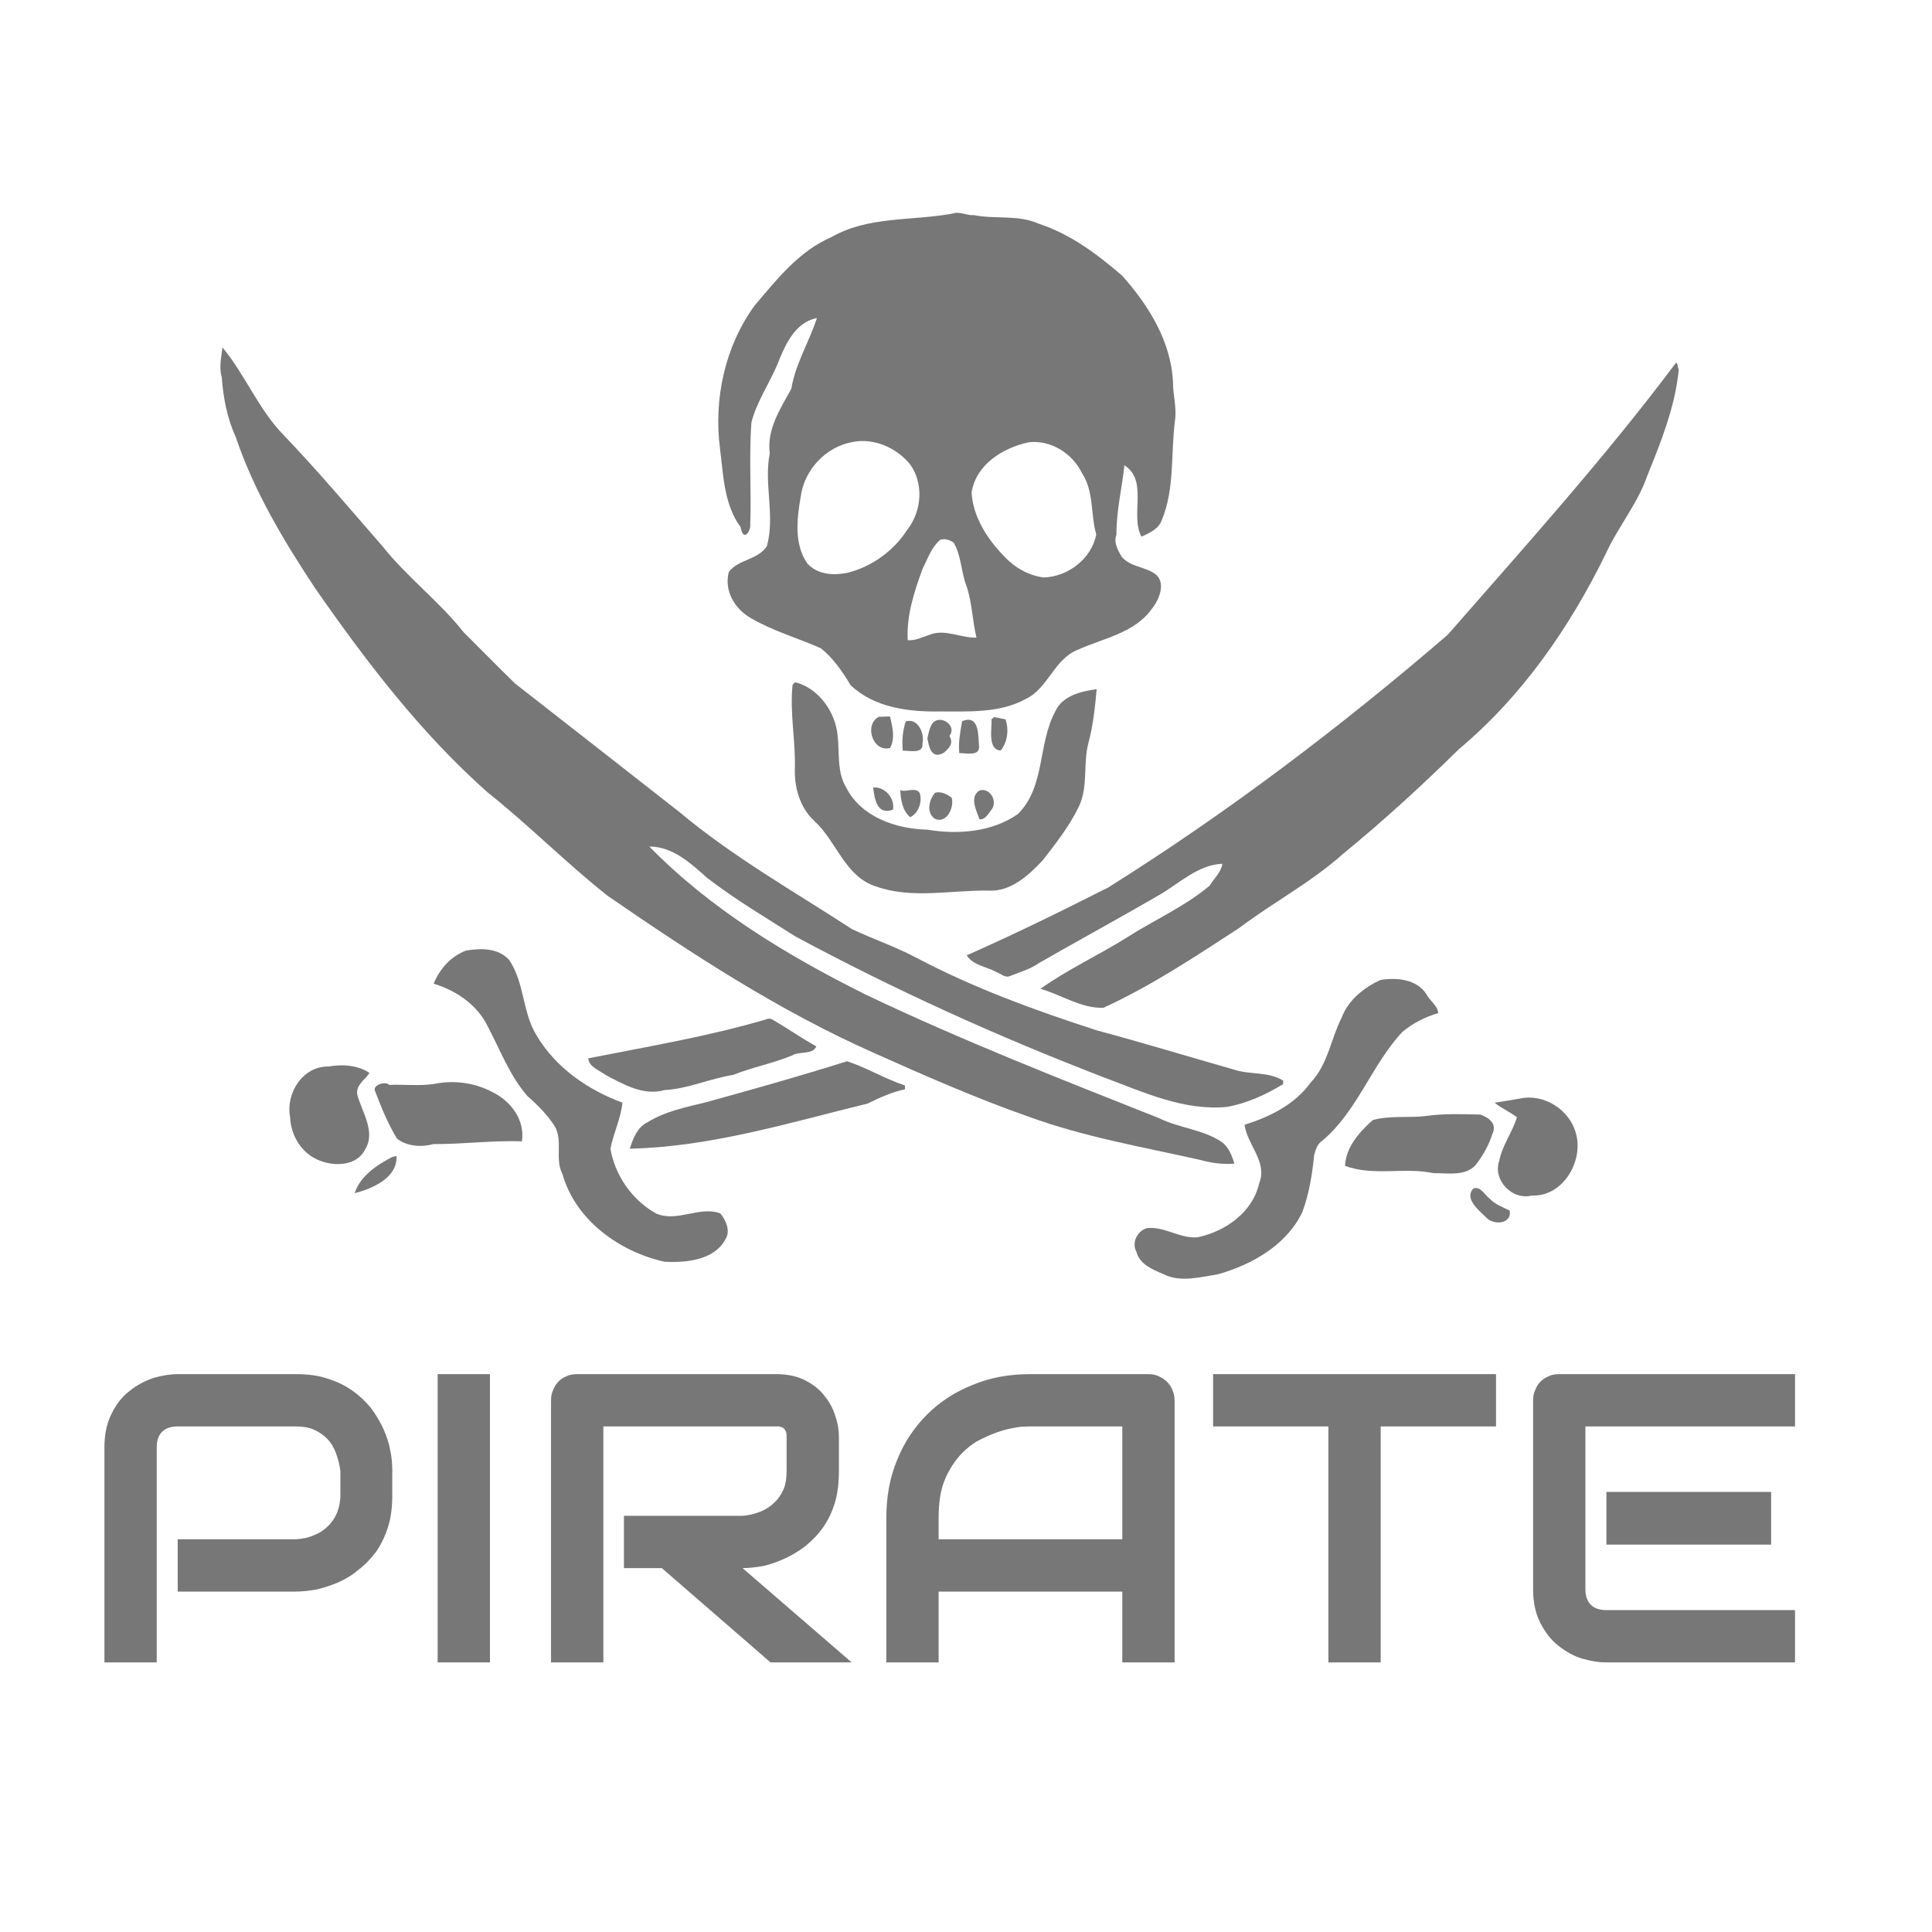
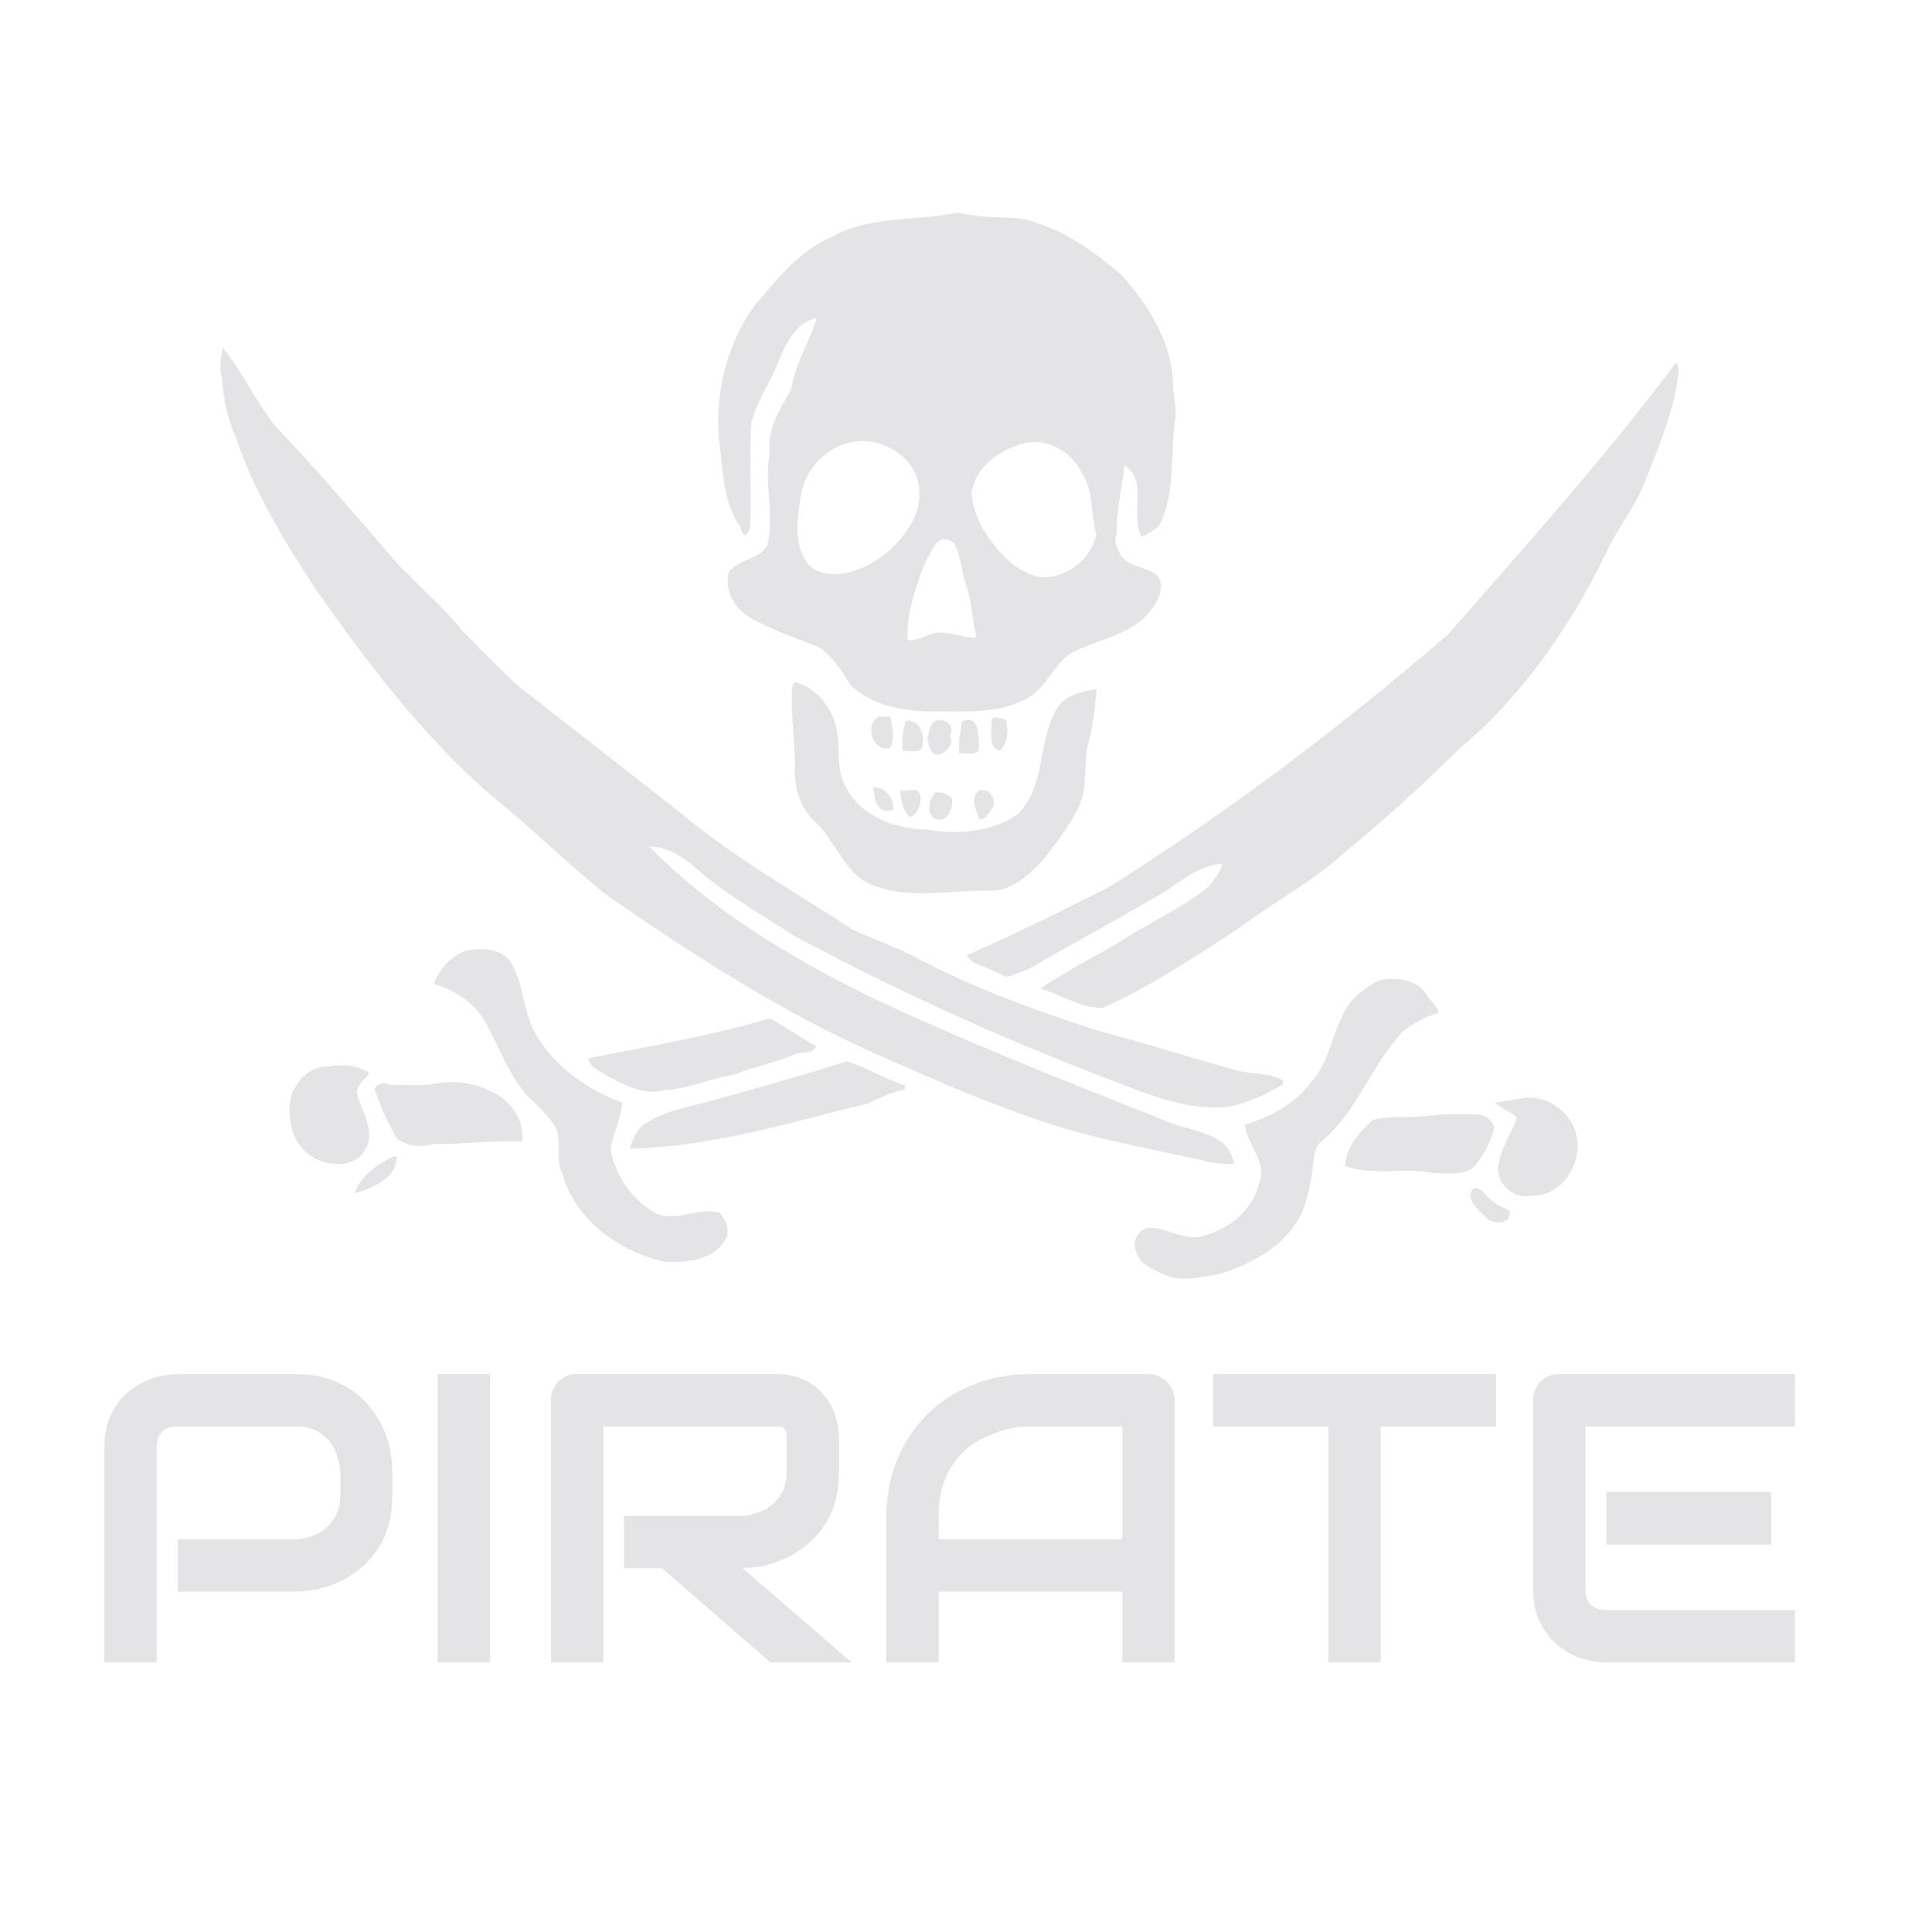
<svg xmlns="http://www.w3.org/2000/svg" width="100%" height="100%" viewBox="0 0 1000 1000" version="1.1" xml:space="preserve" style="fill-rule:evenodd;clip-rule:evenodd;stroke-linejoin:round;stroke-miterlimit:2;">
  <g transform="matrix(0.945842,0,0,0.945842,26.6185,26.2834)">
    <g transform="matrix(1.34477,0,0,1.34477,-3.43348,-293.397)">
      <g transform="matrix(1,0,0,1,-112,181)">
-         <path d="M481.31,103.41C484.19,102.43 487.1,104.3 490.01,104.07C498.75,105.79 507.96,103.79 516.34,107.55C529.21,111.74 540.15,119.96 550.29,128.71C561.03,140.77 570.2,155.46 570.95,172.01C570.94,177.34 572.6,182.58 571.73,187.93C570.03,201.33 571.71,215.59 566.34,228.31C565.06,231.85 561.29,233.44 558.13,234.91C553.37,226.07 561.04,212.15 551.18,205.85C550.19,215.24 547.88,224.52 547.95,234.01C546.72,237.36 548.5,240.27 550,242.97C553.24,247.08 559.11,247.05 563.24,249.76C568.44,253.02 565.48,260.48 562.33,264.3C555.3,274.21 542.32,276.29 532,281.02C522.48,284.91 520.14,296.65 510.99,300.98C500.39,306.78 487.69,306.02 476,306.03C463.32,306.24 449.27,304.47 439.72,295.28C436.41,289.74 432.75,284.41 427.69,280.32C418.17,276.13 408.06,273.24 399.02,267.96C392.47,264.11 388.22,256.82 390.21,249.23C394.2,244.03 402.08,244.42 405.71,238.74C409.11,226.31 404.41,213.52 406.86,201.01C405.62,191.13 411.17,182.9 415.65,174.71C417.32,164.46 422.93,155.65 426.05,145.94C416.92,147.75 413.02,157.16 409.9,164.96C406.57,172.82 401.57,180 399.42,188.34C398.32,202.51 399.48,216.76 398.9,230.95C398.58,233.3 396.05,236.81 395,231C388.28,221.89 388,210.08 386.65,199.29C383.95,179 388.61,157.41 400.76,140.77C409.84,130.14 418.7,118.71 431.99,112.99C446.99,104.37 464.93,106.47 481.31,103.41M440.34,196.43C429.49,198.48 420.93,207.75 419.46,218.64C417.91,227.61 416.69,237.92 422.17,245.83C426.36,250.44 432.89,250.76 438.66,249.57C448.56,247.04 457.47,240.54 462.92,231.94C468.8,224.47 469.62,212.95 463.78,205.22C458.22,198.59 448.99,194.58 440.34,196.43M512.34,196.48C501.78,198.67 490.75,205.54 488.99,217C489.64,226.97 495.39,235.83 502.18,242.82C506.39,247.38 512.07,250.7 518.29,251.5C528.2,251.25 537.82,243.89 539.73,234.02C537.37,225.83 538.83,216.41 533.93,209.07C530.07,201.06 521.3,195.48 512.34,196.48M476.23,236.19C472.63,239.24 471.12,243.93 469.05,248.02C465.64,257.24 462.46,267.07 463.01,277.03C466.16,277.32 468.98,275.73 471.9,274.83C478.09,272.29 484.66,276.21 490.99,275.98C489.31,269.06 489.24,261.82 486.94,255.01C484.69,249.25 484.87,242.69 481.69,237.31C480.08,236.25 478.14,235.53 476.23,236.19Z" style="fill:#777;fill-rule:nonzero;" />
+         <path d="M481.31,103.41C484.19,102.43 487.1,104.3 490.01,104.07C498.75,105.79 507.96,103.79 516.34,107.55C529.21,111.74 540.15,119.96 550.29,128.71C561.03,140.77 570.2,155.46 570.95,172.01C570.94,177.34 572.6,182.58 571.73,187.93C570.03,201.33 571.71,215.59 566.34,228.31C565.06,231.85 561.29,233.44 558.13,234.91C553.37,226.07 561.04,212.15 551.18,205.85C550.19,215.24 547.88,224.52 547.95,234.01C546.72,237.36 548.5,240.27 550,242.97C553.24,247.08 559.11,247.05 563.24,249.76C568.44,253.02 565.48,260.48 562.33,264.3C555.3,274.21 542.32,276.29 532,281.02C522.48,284.91 520.14,296.65 510.99,300.98C500.39,306.78 487.69,306.02 476,306.03C463.32,306.24 449.27,304.47 439.72,295.28C436.41,289.74 432.75,284.41 427.69,280.32C418.17,276.13 408.06,273.24 399.02,267.96C392.47,264.11 388.22,256.82 390.21,249.23C394.2,244.03 402.08,244.42 405.71,238.74C409.11,226.31 404.41,213.52 406.86,201.01C405.62,191.13 411.17,182.9 415.65,174.71C417.32,164.46 422.93,155.65 426.05,145.94C416.92,147.75 413.02,157.16 409.9,164.96C406.57,172.82 401.57,180 399.42,188.34C398.32,202.51 399.48,216.76 398.9,230.95C398.58,233.3 396.05,236.81 395,231C388.28,221.89 388,210.08 386.65,199.29C383.95,179 388.61,157.41 400.76,140.77C409.84,130.14 418.7,118.71 431.99,112.99C446.99,104.37 464.93,106.47 481.31,103.41M440.34,196.43C429.49,198.48 420.93,207.75 419.46,218.64C417.91,227.61 416.69,237.92 422.17,245.83C426.36,250.44 432.89,250.76 438.66,249.57C448.56,247.04 457.47,240.54 462.92,231.94C468.8,224.47 469.62,212.95 463.78,205.22C458.22,198.59 448.99,194.58 440.34,196.43M512.34,196.48C501.78,198.67 490.75,205.54 488.99,217C489.64,226.97 495.39,235.83 502.18,242.82C506.39,247.38 512.07,250.7 518.29,251.5C528.2,251.25 537.82,243.89 539.73,234.02C537.37,225.83 538.83,216.41 533.93,209.07C530.07,201.06 521.3,195.48 512.34,196.48M476.23,236.19C472.63,239.24 471.12,243.93 469.05,248.02C465.64,257.24 462.46,267.07 463.01,277.03C466.16,277.32 468.98,275.73 471.9,274.83C478.09,272.29 484.66,276.21 490.99,275.98C489.31,269.06 489.24,261.82 486.94,255.01C484.69,249.25 484.87,242.69 481.69,237.31C480.08,236.25 478.14,235.53 476.23,236.19Z" style="fill:#e4e4e7;fill-rule:nonzero;" />
      </g>
      <g transform="matrix(1,0,0,1,-112,181)">
-         <path d="M184.15,157.89C193.41,168.99 198.91,183.31 209.24,193.76C223.1,208.25 236.05,223.63 249.24,238.76C259.23,251.34 272.27,261.16 282.26,273.75C289.25,280.74 296.2,287.79 303.27,294.7C325.57,312.07 347.81,329.51 370.07,346.94C391.82,365.16 416.61,379.19 440.34,394.61C448.79,398.62 457.71,401.62 466.01,405.99C489.58,418.47 514.72,427.65 540.04,435.83C558.79,440.88 577.4,446.52 596.08,451.87C602.52,453.91 609.89,452.54 615.82,456.27C615.8,456.62 615.77,457.34 615.75,457.7C608.72,461.96 601.11,465.48 592.97,466.94C575.43,468.66 559.01,460.96 543,455C499.99,438.48 457.92,419.42 417.34,397.61C405.17,389.87 392.72,382.51 381.29,373.68C374.72,367.78 367.25,360.94 357.87,361.01C382.85,386.55 413.99,405.35 445.84,421.22C484.87,439.83 525.16,455.63 565.34,471.55C573.52,475.61 583.11,476.08 590.78,481.22C593.65,483.36 594.95,486.71 595.93,490.04C591.33,490.39 586.76,489.83 582.33,488.6C558.78,483.29 534.82,479.21 512.08,470.88C490.61,463.36 469.8,454.16 449.04,444.89C410.7,427.87 375.38,404.81 340.92,381.07C324.03,367.72 308.91,352.35 292.05,338.96C264.84,314.85 242.66,285.76 221.96,256.02C209.11,236.66 197.02,216.45 189.55,194.34C186.06,186.71 184.47,178.34 183.87,170.01C182.67,166.02 183.7,161.92 184.15,157.89Z" style="fill:#777;fill-rule:nonzero;" />
+         <path d="M184.15,157.89C193.41,168.99 198.91,183.31 209.24,193.76C223.1,208.25 236.05,223.63 249.24,238.76C259.23,251.34 272.27,261.16 282.26,273.75C289.25,280.74 296.2,287.79 303.27,294.7C325.57,312.07 347.81,329.51 370.07,346.94C391.82,365.16 416.61,379.19 440.34,394.61C448.79,398.62 457.71,401.62 466.01,405.99C489.58,418.47 514.72,427.65 540.04,435.83C558.79,440.88 577.4,446.52 596.08,451.87C602.52,453.91 609.89,452.54 615.82,456.27C615.8,456.62 615.77,457.34 615.75,457.7C608.72,461.96 601.11,465.48 592.97,466.94C575.43,468.66 559.01,460.96 543,455C499.99,438.48 457.92,419.42 417.34,397.61C405.17,389.87 392.72,382.51 381.29,373.68C374.72,367.78 367.25,360.94 357.87,361.01C382.85,386.55 413.99,405.35 445.84,421.22C484.87,439.83 525.16,455.63 565.34,471.55C573.52,475.61 583.11,476.08 590.78,481.22C593.65,483.36 594.95,486.71 595.93,490.04C591.33,490.39 586.76,489.83 582.33,488.6C558.78,483.29 534.82,479.21 512.08,470.88C490.61,463.36 469.8,454.16 449.04,444.89C410.7,427.87 375.38,404.81 340.92,381.07C324.03,367.72 308.91,352.35 292.05,338.96C264.84,314.85 242.66,285.76 221.96,256.02C209.11,236.66 197.02,216.45 189.55,194.34C186.06,186.71 184.47,178.34 183.87,170.01C182.67,166.02 183.7,161.92 184.15,157.89Z" style="fill:#e4e4e7;fill-rule:nonzero;" />
      </g>
      <g transform="matrix(1,0,0,1,-112,181)">
-         <path d="M775.39,164.48C776.26,163.11 776.38,166.37 776.78,166.99C775.27,182.04 769.63,196.12 764,210C760.03,221.54 752.02,230.98 747,242C732.36,271.89 712.97,299.9 687.31,321.36C672.19,336.29 656.51,350.59 640.06,364.06C627.19,375.58 611.8,383.65 598.05,394.04C580.12,405.71 562.15,417.7 542.65,426.61C533.67,426.95 525.53,421.32 517.02,418.89C528,411.06 540.57,405.29 552.06,398.09C563.26,390.9 575.64,385.51 585.91,376.9C587.6,373.98 590.59,371.48 591.07,368C581.08,368.37 573.19,376.28 564.95,380.96C548.86,390.29 532.5,399.18 516.37,408.44C512.86,410.93 508.65,412.08 504.7,413.67C502.62,414.63 500.84,412.66 498.99,412.03C494.99,409.82 489.61,409.38 487.01,405.27C506.51,396.66 525.65,387.25 544.67,377.62C593.33,347.08 639.28,312.25 682.79,274.79C714.35,238.69 746.57,202.91 775.39,164.48Z" style="fill:#777;fill-rule:nonzero;" />
+         <path d="M775.39,164.48C776.26,163.11 776.38,166.37 776.78,166.99C775.27,182.04 769.63,196.12 764,210C760.03,221.54 752.02,230.98 747,242C732.36,271.89 712.97,299.9 687.31,321.36C672.19,336.29 656.51,350.59 640.06,364.06C627.19,375.58 611.8,383.65 598.05,394.04C580.12,405.71 562.15,417.7 542.65,426.61C533.67,426.95 525.53,421.32 517.02,418.89C528,411.06 540.57,405.29 552.06,398.09C563.26,390.9 575.64,385.51 585.91,376.9C587.6,373.98 590.59,371.48 591.07,368C581.08,368.37 573.19,376.28 564.95,380.96C548.86,390.29 532.5,399.18 516.37,408.44C512.86,410.93 508.65,412.08 504.7,413.67C502.62,414.63 500.84,412.66 498.99,412.03C494.99,409.82 489.61,409.38 487.01,405.27C506.51,396.66 525.65,387.25 544.67,377.62C593.33,347.08 639.28,312.25 682.79,274.79C714.35,238.69 746.57,202.91 775.39,164.48Z" style="fill:#e4e4e7;fill-rule:nonzero;" />
      </g>
      <g transform="matrix(1,0,0,1,-112,181)">
-         <path d="M417.22,294.14C426.61,296.47 433.51,306.05 434.46,315.65C435.35,322.72 434.07,330.58 437.99,337.01C444.07,349.03 458.3,353.85 471,354.13C483.43,356.2 497.18,355.18 507.82,347.8C519.06,336.7 515.9,319.23 523.05,306.03C525.92,299.6 533.62,297.82 539.91,296.96C539.22,304.27 538.5,311.54 536.59,318.66C534.26,327.24 536.57,336.51 532.66,344.72C528.8,352.75 523.24,359.81 517.79,366.79C512.05,372.83 504.94,379.39 496.01,378.93C480.64,378.66 464.82,382.5 449.91,377.18C437.47,373.13 434.11,359.01 425.21,350.79C419.41,345.55 416.98,337.68 417.07,330.01C417.5,318.36 414.94,306.83 416.15,295.19C416.41,294.93 416.95,294.4 417.22,294.14Z" style="fill:#777;fill-rule:nonzero;" />
+         <path d="M417.22,294.14C426.61,296.47 433.51,306.05 434.46,315.65C435.35,322.72 434.07,330.58 437.99,337.01C444.07,349.03 458.3,353.85 471,354.13C483.43,356.2 497.18,355.18 507.82,347.8C519.06,336.7 515.9,319.23 523.05,306.03C525.92,299.6 533.62,297.82 539.91,296.96C539.22,304.27 538.5,311.54 536.59,318.66C534.26,327.24 536.57,336.51 532.66,344.72C528.8,352.75 523.24,359.81 517.79,366.79C512.05,372.83 504.94,379.39 496.01,378.93C480.64,378.66 464.82,382.5 449.91,377.18C437.47,373.13 434.11,359.01 425.21,350.79C419.41,345.55 416.98,337.68 417.07,330.01C417.5,318.36 414.94,306.83 416.15,295.19C416.41,294.93 416.95,294.4 417.22,294.14Z" style="fill:#e4e4e7;fill-rule:nonzero;" />
      </g>
      <g transform="matrix(1,0,0,1,-112,181)">
-         <path d="M451.27,308.21L455.81,308.06C456.75,312.25 458.04,316.92 455.81,320.89C448.81,322.78 445.08,311.35 451.27,308.21Z" style="fill:#777;fill-rule:nonzero;" />
+         <path d="M451.27,308.21L455.81,308.06C456.75,312.25 458.04,316.92 455.81,320.89C448.81,322.78 445.08,311.35 451.27,308.21Z" style="fill:#e4e4e7;fill-rule:nonzero;" />
      </g>
      <g transform="matrix(1,0,0,1,-112,181)">
-         <path d="M498.16,308.32C499.71,308.61 501.25,308.92 502.8,309.24C504.23,313.42 503.67,318.44 500.83,321.92C495.34,321.61 497.37,312.75 497.11,309.19C497.37,308.98 497.9,308.54 498.16,308.32Z" style="fill:#777;fill-rule:nonzero;" />
+         <path d="M498.16,308.32C499.71,308.61 501.25,308.92 502.8,309.24C504.23,313.42 503.67,318.44 500.83,321.92C495.34,321.61 497.37,312.75 497.11,309.19C497.37,308.98 497.9,308.54 498.16,308.32Z" style="fill:#e4e4e7;fill-rule:nonzero;" />
      </g>
      <g transform="matrix(1,0,0,1,-112,181)">
-         <path d="M476.23,309.44C478.98,309.55 482.47,312.56 480.01,316C481.9,319.31 479.58,321.09 477.74,322.82C472.49,325.77 471.65,320.18 471.01,317C471.77,313.96 472.19,309.36 476.23,309.44Z" style="fill:#777;fill-rule:nonzero;" />
+         <path d="M476.23,309.44C478.98,309.55 482.47,312.56 480.01,316C481.9,319.31 479.58,321.09 477.74,322.82C472.49,325.77 471.65,320.18 471.01,317C471.77,313.96 472.19,309.36 476.23,309.44Z" style="fill:#e4e4e7;fill-rule:nonzero;" />
      </g>
      <g transform="matrix(1,0,0,1,-112,181)">
-         <path d="M462.21,310.09C467.15,308.5 469.97,315.08 469.02,319.02C469.48,323.43 463.98,321.93 461.01,321.99C460.59,317.95 460.94,313.92 462.21,310.09Z" style="fill:#777;fill-rule:nonzero;" />
+         <path d="M462.21,310.09C467.15,308.5 469.97,315.08 469.02,319.02C469.48,323.43 463.98,321.93 461.01,321.99C460.59,317.95 460.94,313.92 462.21,310.09Z" style="fill:#e4e4e7;fill-rule:nonzero;" />
      </g>
      <g transform="matrix(1,0,0,1,-112,181)">
-         <path d="M485.13,310.03C492.34,306.92 491.64,316.33 492.03,320C492.47,324.43 486.98,322.93 484,322.99C483.54,318.6 484.42,314.31 485.13,310.03Z" style="fill:#777;fill-rule:nonzero;" />
+         <path d="M485.13,310.03C492.34,306.92 491.64,316.33 492.03,320C492.47,324.43 486.98,322.93 484,322.99C483.54,318.6 484.42,314.31 485.13,310.03Z" style="fill:#e4e4e7;fill-rule:nonzero;" />
      </g>
      <g transform="matrix(1,0,0,1,-112,181)">
-         <path d="M448.96,336.97C453.72,336.54 457.86,341.34 457.01,346C450.33,348.45 449.48,341.3 448.96,336.97Z" style="fill:#777;fill-rule:nonzero;" />
+         <path d="M448.96,336.97C453.72,336.54 457.86,341.34 457.01,346C450.33,348.45 449.48,341.3 448.96,336.97Z" style="fill:#e4e4e7;fill-rule:nonzero;" />
      </g>
      <g transform="matrix(1,0,0,1,-112,181)">
-         <path d="M459.97,338C461.88,339.18 466.32,336.51 467.89,339.23C469.04,342.76 467.38,347.44 464.04,349.06C460.86,346.56 460.18,341.87 459.97,338Z" style="fill:#777;fill-rule:nonzero;" />
+         <path d="M459.97,338C461.88,339.18 466.32,336.51 467.89,339.23C469.04,342.76 467.38,347.44 464.04,349.06C460.86,346.56 460.18,341.87 459.97,338Z" style="fill:#e4e4e7;fill-rule:nonzero;" />
      </g>
      <g transform="matrix(1,0,0,1,-112,181)">
-         <path d="M492.24,338.19C496.54,336.89 499.78,342.71 497.05,346.03C495.82,347.58 494.52,350.23 492.21,349.9C490.94,346.28 488.02,340.78 492.24,338.19Z" style="fill:#777;fill-rule:nonzero;" />
+         <path d="M492.24,338.19C496.54,336.89 499.78,342.71 497.05,346.03C495.82,347.58 494.52,350.23 492.21,349.9C490.94,346.28 488.02,340.78 492.24,338.19Z" style="fill:#e4e4e7;fill-rule:nonzero;" />
      </g>
      <g transform="matrix(1,0,0,1,-112,181)">
-         <path d="M474.17,339.09C476.65,338.47 479.02,339.67 480.92,341.18C481.97,344.96 479.03,351.67 474.24,349.81C470.41,347.47 471.58,342 474.17,339.09Z" style="fill:#777;fill-rule:nonzero;" />
+         <path d="M474.17,339.09C476.65,338.47 479.02,339.67 480.92,341.18C481.97,344.96 479.03,351.67 474.24,349.81C470.41,347.47 471.58,342 474.17,339.09Z" style="fill:#e4e4e7;fill-rule:nonzero;" />
      </g>
      <g transform="matrix(1,0,0,1,-112,181)">
-         <path d="M283.31,403.32C289.38,402.34 296.38,402.21 300.83,407.17C307.13,416.43 306.15,428.54 312.04,437.97C319.73,450.97 332.93,460.09 346.92,465.22C346.27,471.66 343.25,477.66 342.03,484C343.92,494.94 350.92,504.93 360.66,510.35C369.36,514.03 378.18,507.16 386.76,510.28C389.01,513.08 391.04,517.45 388.81,520.85C384.3,529.38 372.6,530.42 364.04,529.96C345.71,525.91 327.77,513.01 322.51,494.27C319.26,488.18 322.87,480.69 319.3,474.7C316.33,470.13 312.46,466.22 308.37,462.66C301,454.3 297.17,443.7 292,433.99C287.75,425.34 279.16,419.53 270.1,416.81C272.58,410.73 277.1,405.66 283.31,403.32Z" style="fill:#777;fill-rule:nonzero;" />
+         <path d="M283.31,403.32C289.38,402.34 296.38,402.21 300.83,407.17C307.13,416.43 306.15,428.54 312.04,437.97C319.73,450.97 332.93,460.09 346.92,465.22C346.27,471.66 343.25,477.66 342.03,484C343.92,494.94 350.92,504.93 360.66,510.35C369.36,514.03 378.18,507.16 386.76,510.28C389.01,513.08 391.04,517.45 388.81,520.85C384.3,529.38 372.6,530.42 364.04,529.96C345.71,525.91 327.77,513.01 322.51,494.27C319.26,488.18 322.87,480.69 319.3,474.7C316.33,470.13 312.46,466.22 308.37,462.66C301,454.3 297.17,443.7 292,433.99C287.75,425.34 279.16,419.53 270.1,416.81C272.58,410.73 277.1,405.66 283.31,403.32Z" style="fill:#e4e4e7;fill-rule:nonzero;" />
      </g>
      <g transform="matrix(1,0,0,1,-112,181)">
-         <path d="M655.31,415.31C661.79,414.2 670.12,414.95 674.02,420.99C675.27,423.62 678.73,425.73 678.89,428.78C673.57,430.34 668.65,432.84 664.35,436.38C651.74,449.88 646.04,468.64 631.72,480.71C629.74,481.95 629.09,484.25 628.43,486.32C627.63,494.24 626.41,502.21 623.62,509.69C617.19,523.23 603.01,531.21 589.08,535.11C581.82,536.19 574.03,538.52 567.03,534.99C562.67,533.13 557.4,531.02 556.08,525.93C554.05,522.29 556.36,517.45 560.3,516.29C567.58,515.45 573.75,520.68 581,520C592.32,517.63 603.4,509.79 606.03,498.02C609.58,489.29 601.03,482.23 600.09,474.21C610.36,471 620.58,465.95 627.01,457.01C633.97,449.72 635.18,439.36 639.58,430.66C642.27,423.47 648.57,418.48 655.31,415.31Z" style="fill:#777;fill-rule:nonzero;" />
+         <path d="M655.31,415.31C661.79,414.2 670.12,414.95 674.02,420.99C675.27,423.62 678.73,425.73 678.89,428.78C673.57,430.34 668.65,432.84 664.35,436.38C651.74,449.88 646.04,468.64 631.72,480.71C629.74,481.95 629.09,484.25 628.43,486.32C627.63,494.24 626.41,502.21 623.62,509.69C617.19,523.23 603.01,531.21 589.08,535.11C581.82,536.19 574.03,538.52 567.03,534.99C562.67,533.13 557.4,531.02 556.08,525.93C554.05,522.29 556.36,517.45 560.3,516.29C567.58,515.45 573.75,520.68 581,520C592.32,517.63 603.4,509.79 606.03,498.02C609.58,489.29 601.03,482.23 600.09,474.21C610.36,471 620.58,465.95 627.01,457.01C633.97,449.72 635.18,439.36 639.58,430.66C642.27,423.47 648.57,418.48 655.31,415.31Z" style="fill:#e4e4e7;fill-rule:nonzero;" />
      </g>
      <g transform="matrix(1,0,0,1,-112,181)">
-         <path d="M405.31,431.35C406.37,430.87 407.38,430.97 408.34,431.63C414.22,435.07 419.81,439.01 425.8,442.3C424.57,445.83 418.63,444.23 415.96,446.02C408.14,449.27 399.83,450.77 391.98,453.92C382.52,455.4 373.63,459.61 364.01,460.11C355.62,462.57 347.21,457.76 340.05,453.93C337.54,452.09 333.31,450.7 332.99,447.19C357.19,442.4 381.6,438.33 405.31,431.35Z" style="fill:#777;fill-rule:nonzero;" />
+         <path d="M405.31,431.35C406.37,430.87 407.38,430.97 408.34,431.63C414.22,435.07 419.81,439.01 425.8,442.3C424.57,445.83 418.63,444.23 415.96,446.02C408.14,449.27 399.83,450.77 391.98,453.92C382.52,455.4 373.63,459.61 364.01,460.11C355.62,462.57 347.21,457.76 340.05,453.93C337.54,452.09 333.31,450.7 332.99,447.19C357.19,442.4 381.6,438.33 405.31,431.35Z" style="fill:#e4e4e7;fill-rule:nonzero;" />
      </g>
      <g transform="matrix(1,0,0,1,-112,181)">
-         <path d="M438.3,448.38C446.17,450.89 453.75,455.59 461.87,458.21C461.88,458.6 461.9,459.37 461.92,459.76C456.57,460.93 451.56,463.18 446.68,465.59C414.81,473.39 382.97,483.21 349.91,483.96C351.24,479.84 353,475.1 357.19,473.18C364.41,468.66 372.91,467.05 381.07,465.02C400.22,459.73 419.37,454.35 438.3,448.38Z" style="fill:#777;fill-rule:nonzero;" />
+         <path d="M438.3,448.38C446.17,450.89 453.75,455.59 461.87,458.21C461.88,458.6 461.9,459.37 461.92,459.76C456.57,460.93 451.56,463.18 446.68,465.59C414.81,473.39 382.97,483.21 349.91,483.96C351.24,479.84 353,475.1 357.19,473.18C364.41,468.66 372.91,467.05 381.07,465.02C400.22,459.73 419.37,454.35 438.3,448.38Z" style="fill:#e4e4e7;fill-rule:nonzero;" />
      </g>
      <g transform="matrix(1,0,0,1,-112,181)">
-         <path d="M227.34,450.51C232.87,449.54 239.2,449.9 243.99,453.13C242.17,455.93 238.31,458.08 239.02,461.98C240.87,468.94 246.65,477.06 242.22,484.23C239.03,490.82 230.22,491.29 224.06,488.92C216.58,486.27 211.96,478.81 211.68,471.07C209.82,461.38 216.83,450.31 227.34,450.51Z" style="fill:#777;fill-rule:nonzero;" />
+         <path d="M227.34,450.51C232.87,449.54 239.2,449.9 243.99,453.13C242.17,455.93 238.31,458.08 239.02,461.98C240.87,468.94 246.65,477.06 242.22,484.23C239.03,490.82 230.22,491.29 224.06,488.92C216.58,486.27 211.96,478.81 211.68,471.07C209.82,461.38 216.83,450.31 227.34,450.51Z" style="fill:#e4e4e7;fill-rule:nonzero;" />
      </g>
      <g transform="matrix(1,0,0,1,-112,181)">
-         <path d="M270.35,457.59C278.34,455.96 286.83,457.08 294.03,460.94C301.46,464.51 307.34,472.29 306.02,480.96C293.97,480.53 282.02,482.16 270,482.08C265.13,483.42 259.23,483.07 255.15,479.83C251.51,473.81 248.8,467.28 246.34,460.71C244.76,458 250.78,456.32 251.99,458.01C258.09,457.71 264.28,458.54 270.35,457.59Z" style="fill:#777;fill-rule:nonzero;" />
+         <path d="M270.35,457.59C278.34,455.96 286.83,457.08 294.03,460.94C301.46,464.51 307.34,472.29 306.02,480.96C293.97,480.53 282.02,482.16 270,482.08C265.13,483.42 259.23,483.07 255.15,479.83C251.51,473.81 248.8,467.28 246.34,460.71C244.76,458 250.78,456.32 251.99,458.01C258.09,457.71 264.28,458.54 270.35,457.59Z" style="fill:#e4e4e7;fill-rule:nonzero;" />
      </g>
      <g transform="matrix(1,0,0,1,-112,181)">
-         <path d="M712.35,463.53C721.85,461.52 732.01,467.94 734.75,477.12C738.45,488.56 729.77,503.64 716.99,503.01C708.93,505.1 700.96,496.58 703.72,488.89C704.94,482.55 709.11,477.22 710.92,471.17C708.07,468.92 704.59,467.57 701.85,465.23C705.37,464.74 708.82,464.08 712.35,463.53Z" style="fill:#777;fill-rule:nonzero;" />
+         <path d="M712.35,463.53C721.85,461.52 732.01,467.94 734.75,477.12C738.45,488.56 729.77,503.64 716.99,503.01C708.93,505.1 700.96,496.58 703.72,488.89C704.94,482.55 709.11,477.22 710.92,471.17C708.07,468.92 704.59,467.57 701.85,465.23C705.37,464.74 708.82,464.08 712.35,463.53Z" style="fill:#e4e4e7;fill-rule:nonzero;" />
      </g>
      <g transform="matrix(1,0,0,1,-112,181)">
-         <path d="M674.35,470.59C681.49,469.62 688.75,469.89 695.96,470.07C699.13,471.09 703.08,473.71 700.92,477.95C699.61,482.23 697.4,486.17 694.75,489.78C690.78,495.44 682.95,493.84 677,493.91C665.09,491.39 652.58,495.25 640.98,490.95C641.27,483.35 646.84,477.14 652.27,472.3C659.47,470.3 667.02,471.59 674.35,470.59Z" style="fill:#777;fill-rule:nonzero;" />
+         <path d="M674.35,470.59C681.49,469.62 688.75,469.89 695.96,470.07C699.13,471.09 703.08,473.71 700.92,477.95C699.61,482.23 697.4,486.17 694.75,489.78C690.78,495.44 682.95,493.84 677,493.91C665.09,491.39 652.58,495.25 640.98,490.95C641.27,483.35 646.84,477.14 652.27,472.3C659.47,470.3 667.02,471.59 674.35,470.59Z" style="fill:#e4e4e7;fill-rule:nonzero;" />
      </g>
      <g transform="matrix(1,0,0,1,-112,181)">
-         <path d="M253.27,487.32C253.7,487.22 254.56,487.02 254.99,486.92C255.45,495.75 245.31,500.19 237.95,502.05C240.18,495.13 247.02,490.53 253.27,487.32Z" style="fill:#777;fill-rule:nonzero;" />
+         <path d="M253.27,487.32C253.7,487.22 254.56,487.02 254.99,486.92C255.45,495.75 245.31,500.19 237.95,502.05C240.18,495.13 247.02,490.53 253.27,487.32Z" style="fill:#e4e4e7;fill-rule:nonzero;" />
      </g>
      <g transform="matrix(1,0,0,1,-112,181)">
-         <path d="M693.22,500.13C696.16,499.16 697.77,502.77 699.77,504.23C701.99,506.64 705.12,507.71 707.96,509.15C708.98,514.76 701.14,515.27 698.22,511.76C695.46,509.07 689.32,504.2 693.22,500.13Z" style="fill:#777;fill-rule:nonzero;" />
+         <path d="M693.22,500.13C696.16,499.16 697.77,502.77 699.77,504.23C701.99,506.64 705.12,507.71 707.96,509.15C708.98,514.76 701.14,515.27 698.22,511.76C695.46,509.07 689.32,504.2 693.22,500.13Z" style="fill:#e4e4e7;fill-rule:nonzero;" />
      </g>
    </g>
    <g transform="matrix(1.56501,0,0,1.56501,-180.982,-456.017)">
      <g transform="matrix(144,0,0,144,123.805,854.922)">
-         <path d="M0.771,-0.407C0.771,-0.378 0.768,-0.352 0.761,-0.33C0.754,-0.307 0.744,-0.287 0.732,-0.269C0.719,-0.252 0.705,-0.237 0.689,-0.225C0.674,-0.212 0.657,-0.202 0.639,-0.194C0.622,-0.187 0.604,-0.181 0.587,-0.177C0.569,-0.174 0.552,-0.172 0.537,-0.172L0.25,-0.172L0.25,-0.299L0.537,-0.299C0.553,-0.3 0.568,-0.303 0.581,-0.309C0.594,-0.314 0.605,-0.321 0.615,-0.331C0.624,-0.34 0.632,-0.351 0.637,-0.364C0.642,-0.376 0.645,-0.391 0.645,-0.407L0.645,-0.465C0.643,-0.481 0.639,-0.495 0.634,-0.509C0.629,-0.522 0.622,-0.534 0.613,-0.543C0.604,-0.552 0.593,-0.56 0.581,-0.565C0.568,-0.571 0.553,-0.573 0.537,-0.573L0.25,-0.573C0.234,-0.573 0.221,-0.569 0.212,-0.56C0.203,-0.551 0.199,-0.539 0.199,-0.522L0.199,-0L0.072,-0L0.072,-0.522C0.072,-0.555 0.078,-0.582 0.09,-0.605C0.101,-0.628 0.116,-0.646 0.134,-0.66C0.152,-0.674 0.171,-0.684 0.192,-0.691C0.213,-0.697 0.232,-0.7 0.25,-0.7L0.537,-0.7C0.565,-0.7 0.591,-0.697 0.614,-0.689C0.637,-0.682 0.657,-0.672 0.674,-0.66C0.691,-0.648 0.706,-0.634 0.719,-0.618C0.731,-0.602 0.741,-0.585 0.749,-0.568C0.757,-0.55 0.763,-0.533 0.766,-0.515C0.77,-0.497 0.771,-0.48 0.771,-0.465L0.771,-0.407Z" style="fill:#777;fill-rule:nonzero;" />
+         <path d="M0.771,-0.407C0.771,-0.378 0.768,-0.352 0.761,-0.33C0.754,-0.307 0.744,-0.287 0.732,-0.269C0.719,-0.252 0.705,-0.237 0.689,-0.225C0.674,-0.212 0.657,-0.202 0.639,-0.194C0.622,-0.187 0.604,-0.181 0.587,-0.177C0.569,-0.174 0.552,-0.172 0.537,-0.172L0.25,-0.172L0.25,-0.299L0.537,-0.299C0.553,-0.3 0.568,-0.303 0.581,-0.309C0.594,-0.314 0.605,-0.321 0.615,-0.331C0.624,-0.34 0.632,-0.351 0.637,-0.364C0.642,-0.376 0.645,-0.391 0.645,-0.407L0.645,-0.465C0.643,-0.481 0.639,-0.495 0.634,-0.509C0.629,-0.522 0.622,-0.534 0.613,-0.543C0.604,-0.552 0.593,-0.56 0.581,-0.565C0.568,-0.571 0.553,-0.573 0.537,-0.573L0.25,-0.573C0.234,-0.573 0.221,-0.569 0.212,-0.56C0.203,-0.551 0.199,-0.539 0.199,-0.522L0.199,-0L0.072,-0L0.072,-0.522C0.072,-0.555 0.078,-0.582 0.09,-0.605C0.101,-0.628 0.116,-0.646 0.134,-0.66C0.152,-0.674 0.171,-0.684 0.192,-0.691C0.213,-0.697 0.232,-0.7 0.25,-0.7L0.537,-0.7C0.565,-0.7 0.591,-0.697 0.614,-0.689C0.637,-0.682 0.657,-0.672 0.674,-0.66C0.691,-0.648 0.706,-0.634 0.719,-0.618C0.731,-0.602 0.741,-0.585 0.749,-0.568C0.757,-0.55 0.763,-0.533 0.766,-0.515C0.77,-0.497 0.771,-0.48 0.771,-0.465L0.771,-0.407Z" style="fill:#e4e4e7;fill-rule:nonzero;" />
      </g>
      <g transform="matrix(144,0,0,144,239.891,854.922)">
-         <rect x="0.075" y="-0.7" width="0.127" height="0.7" style="fill:#777;" />
+         <rect x="0.075" y="-0.7" width="0.127" height="0.7" style="fill:#e4e4e7;" />
      </g>
      <g transform="matrix(144,0,0,144,279.688,854.922)">
-         <path d="M0.773,-0.465C0.773,-0.436 0.77,-0.41 0.763,-0.387C0.756,-0.364 0.746,-0.344 0.734,-0.327C0.721,-0.309 0.707,-0.295 0.691,-0.282C0.675,-0.27 0.659,-0.26 0.641,-0.252C0.624,-0.244 0.606,-0.238 0.589,-0.234C0.571,-0.231 0.554,-0.229 0.539,-0.229L0.804,-0L0.607,-0L0.343,-0.229L0.251,-0.229L0.251,-0.356L0.539,-0.356C0.555,-0.357 0.569,-0.361 0.582,-0.366C0.595,-0.371 0.607,-0.379 0.616,-0.388C0.626,-0.397 0.633,-0.408 0.639,-0.421C0.644,-0.434 0.646,-0.448 0.646,-0.465L0.646,-0.545C0.646,-0.552 0.646,-0.558 0.644,-0.561C0.642,-0.565 0.64,-0.568 0.637,-0.57C0.634,-0.571 0.631,-0.572 0.628,-0.573L0.201,-0.573L0.201,-0L0.074,-0L0.074,-0.636C0.074,-0.645 0.075,-0.653 0.079,-0.661C0.082,-0.669 0.086,-0.676 0.092,-0.682C0.098,-0.688 0.104,-0.692 0.112,-0.695C0.12,-0.699 0.129,-0.7 0.138,-0.7L0.62,-0.7C0.648,-0.7 0.672,-0.695 0.691,-0.685C0.711,-0.675 0.727,-0.662 0.739,-0.646C0.751,-0.631 0.76,-0.614 0.765,-0.596C0.771,-0.578 0.773,-0.562 0.773,-0.546L0.773,-0.465Z" style="fill:#777;fill-rule:nonzero;" />
+         <path d="M0.773,-0.465C0.773,-0.436 0.77,-0.41 0.763,-0.387C0.756,-0.364 0.746,-0.344 0.734,-0.327C0.721,-0.309 0.707,-0.295 0.691,-0.282C0.675,-0.27 0.659,-0.26 0.641,-0.252C0.624,-0.244 0.606,-0.238 0.589,-0.234C0.571,-0.231 0.554,-0.229 0.539,-0.229L0.804,-0L0.607,-0L0.343,-0.229L0.251,-0.229L0.251,-0.356L0.539,-0.356C0.555,-0.357 0.569,-0.361 0.582,-0.366C0.595,-0.371 0.607,-0.379 0.616,-0.388C0.626,-0.397 0.633,-0.408 0.639,-0.421C0.644,-0.434 0.646,-0.448 0.646,-0.465L0.646,-0.545C0.646,-0.552 0.646,-0.558 0.644,-0.561C0.642,-0.565 0.64,-0.568 0.637,-0.57C0.634,-0.571 0.631,-0.572 0.628,-0.573L0.201,-0.573L0.201,-0L0.074,-0L0.074,-0.636C0.074,-0.645 0.075,-0.653 0.079,-0.661C0.082,-0.669 0.086,-0.676 0.092,-0.682C0.098,-0.688 0.104,-0.692 0.112,-0.695C0.12,-0.699 0.129,-0.7 0.138,-0.7L0.62,-0.7C0.648,-0.7 0.672,-0.695 0.691,-0.685C0.711,-0.675 0.727,-0.662 0.739,-0.646C0.751,-0.631 0.76,-0.614 0.765,-0.596C0.771,-0.578 0.773,-0.562 0.773,-0.546L0.773,-0.465Z" style="fill:#e4e4e7;fill-rule:nonzero;" />
      </g>
      <g transform="matrix(144,0,0,144,398.797,854.922)">
-         <path d="M0.761,-0L0.634,-0L0.634,-0.172L0.188,-0.172L0.188,-0L0.061,-0L0.061,-0.35C0.061,-0.401 0.069,-0.448 0.087,-0.491C0.104,-0.534 0.129,-0.571 0.16,-0.602C0.191,-0.633 0.228,-0.657 0.271,-0.674C0.314,-0.692 0.36,-0.7 0.411,-0.7L0.697,-0.7C0.706,-0.7 0.714,-0.699 0.722,-0.695C0.729,-0.692 0.736,-0.688 0.742,-0.682C0.748,-0.676 0.753,-0.669 0.756,-0.661C0.759,-0.653 0.761,-0.645 0.761,-0.636L0.761,-0ZM0.188,-0.299L0.634,-0.299L0.634,-0.573L0.411,-0.573C0.407,-0.573 0.399,-0.573 0.386,-0.572C0.373,-0.57 0.359,-0.568 0.343,-0.563C0.326,-0.558 0.309,-0.551 0.291,-0.542C0.272,-0.533 0.256,-0.52 0.24,-0.503C0.225,-0.486 0.212,-0.466 0.202,-0.441C0.192,-0.416 0.188,-0.386 0.188,-0.35L0.188,-0.299Z" style="fill:#777;fill-rule:nonzero;" />
+         <path d="M0.761,-0L0.634,-0L0.634,-0.172L0.188,-0.172L0.188,-0L0.061,-0L0.061,-0.35C0.061,-0.401 0.069,-0.448 0.087,-0.491C0.104,-0.534 0.129,-0.571 0.16,-0.602C0.191,-0.633 0.228,-0.657 0.271,-0.674C0.314,-0.692 0.36,-0.7 0.411,-0.7L0.697,-0.7C0.706,-0.7 0.714,-0.699 0.722,-0.695C0.729,-0.692 0.736,-0.688 0.742,-0.682C0.748,-0.676 0.753,-0.669 0.756,-0.661C0.759,-0.653 0.761,-0.645 0.761,-0.636L0.761,-0ZM0.188,-0.299L0.634,-0.299L0.634,-0.573L0.411,-0.573C0.407,-0.573 0.399,-0.573 0.386,-0.572C0.373,-0.57 0.359,-0.568 0.343,-0.563C0.326,-0.558 0.309,-0.551 0.291,-0.542C0.272,-0.533 0.256,-0.52 0.24,-0.503C0.225,-0.486 0.212,-0.466 0.202,-0.441C0.192,-0.416 0.188,-0.386 0.188,-0.35L0.188,-0.299Z" style="fill:#e4e4e7;fill-rule:nonzero;" />
      </g>
      <g transform="matrix(144,0,0,144,518.961,854.922)">
-         <path d="M0.707,-0.573L0.427,-0.573L0.427,-0L0.3,-0L0.3,-0.573L0.02,-0.573L0.02,-0.7L0.707,-0.7L0.707,-0.573Z" style="fill:#777;fill-rule:nonzero;" />
+         <path d="M0.707,-0.573L0.427,-0.573L0.427,-0L0.3,-0L0.3,-0.573L0.02,-0.573L0.02,-0.7L0.707,-0.7L0.707,-0.573Z" style="fill:#e4e4e7;fill-rule:nonzero;" />
      </g>
      <g transform="matrix(144,0,0,144,623.516,854.922)">
-         <path d="M0.649,-0.286L0.249,-0.286L0.249,-0.414L0.649,-0.414L0.649,-0.286ZM0.707,-0L0.249,-0C0.231,-0 0.212,-0.003 0.191,-0.009C0.17,-0.015 0.151,-0.026 0.133,-0.04C0.115,-0.054 0.101,-0.072 0.089,-0.095C0.077,-0.118 0.071,-0.145 0.071,-0.178L0.071,-0.636C0.071,-0.645 0.072,-0.653 0.076,-0.661C0.079,-0.669 0.083,-0.676 0.089,-0.682C0.095,-0.688 0.102,-0.692 0.109,-0.695C0.117,-0.699 0.126,-0.7 0.135,-0.7L0.707,-0.7L0.707,-0.573L0.198,-0.573L0.198,-0.178C0.198,-0.162 0.202,-0.149 0.211,-0.14C0.22,-0.131 0.233,-0.127 0.25,-0.127L0.707,-0.127L0.707,-0Z" style="fill:#777;fill-rule:nonzero;" />
+         <path d="M0.649,-0.286L0.249,-0.286L0.249,-0.414L0.649,-0.414L0.649,-0.286ZM0.707,-0L0.249,-0C0.231,-0 0.212,-0.003 0.191,-0.009C0.17,-0.015 0.151,-0.026 0.133,-0.04C0.115,-0.054 0.101,-0.072 0.089,-0.095C0.077,-0.118 0.071,-0.145 0.071,-0.178L0.071,-0.636C0.071,-0.645 0.072,-0.653 0.076,-0.661C0.079,-0.669 0.083,-0.676 0.089,-0.682C0.095,-0.688 0.102,-0.692 0.109,-0.695C0.117,-0.699 0.126,-0.7 0.135,-0.7L0.707,-0.7L0.707,-0.573L0.198,-0.573L0.198,-0.178C0.198,-0.162 0.202,-0.149 0.211,-0.14C0.22,-0.131 0.233,-0.127 0.25,-0.127L0.707,-0.127L0.707,-0Z" style="fill:#e4e4e7;fill-rule:nonzero;" />
      </g>
    </g>
  </g>
</svg>
